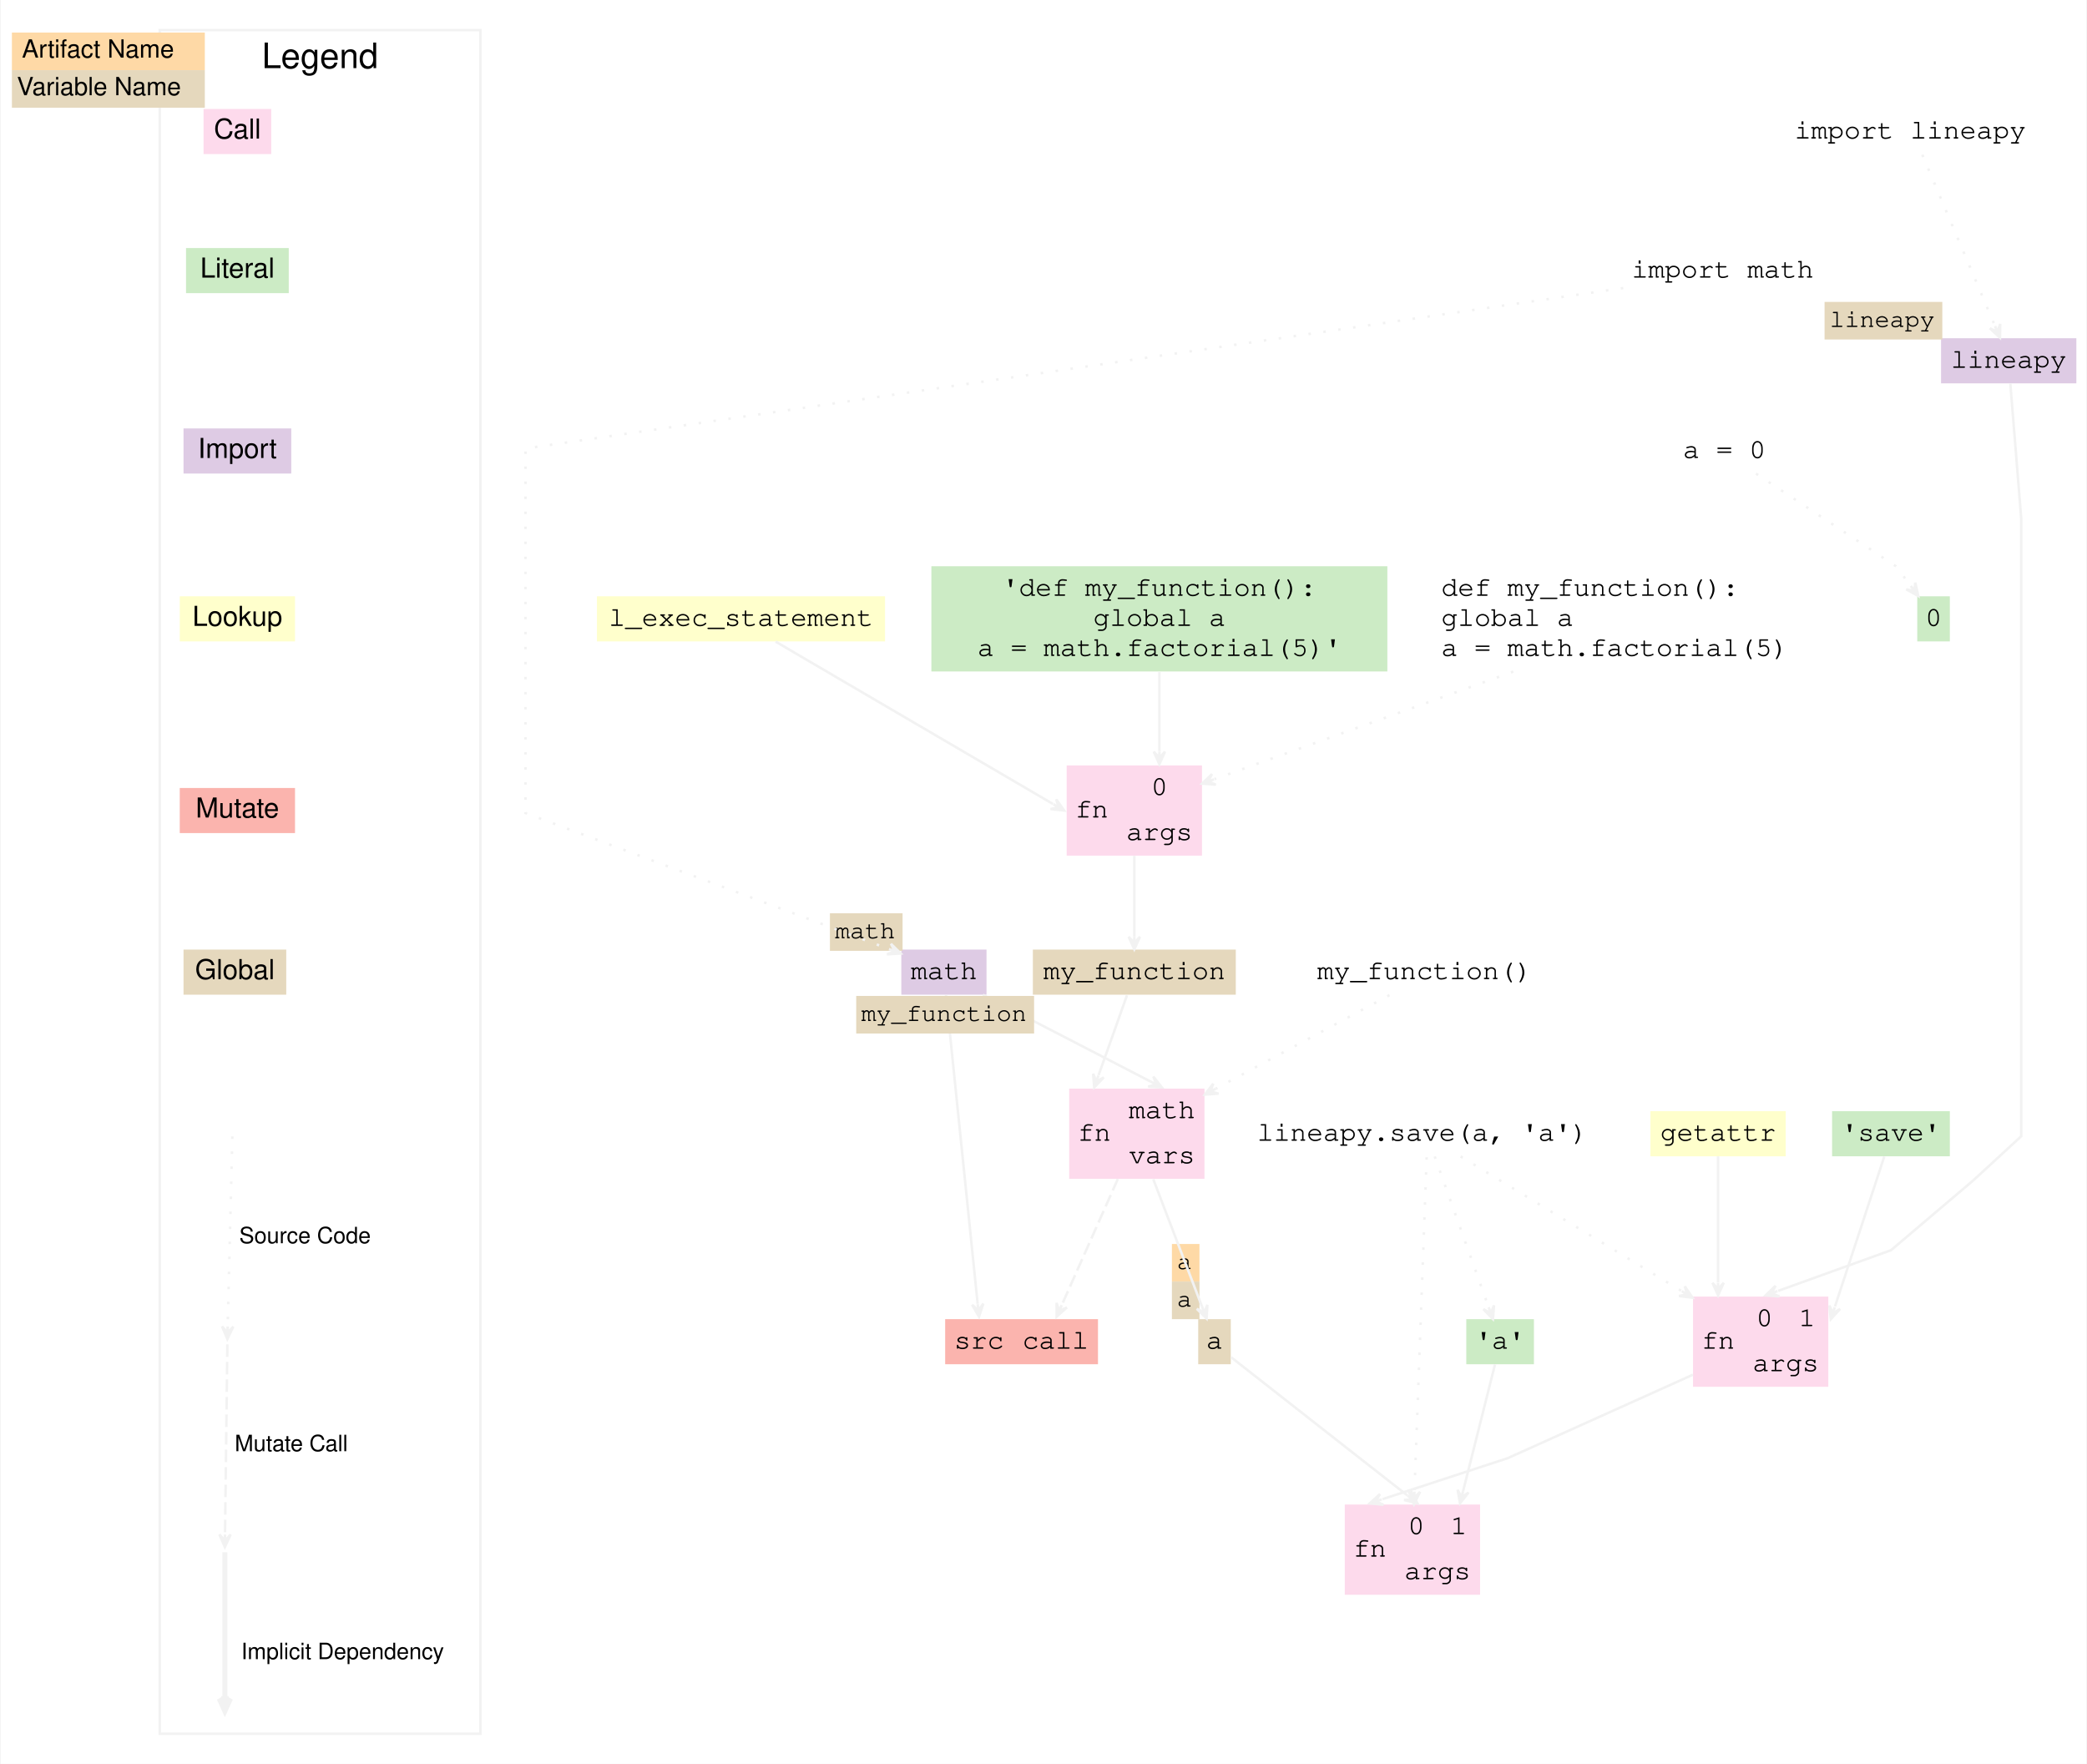
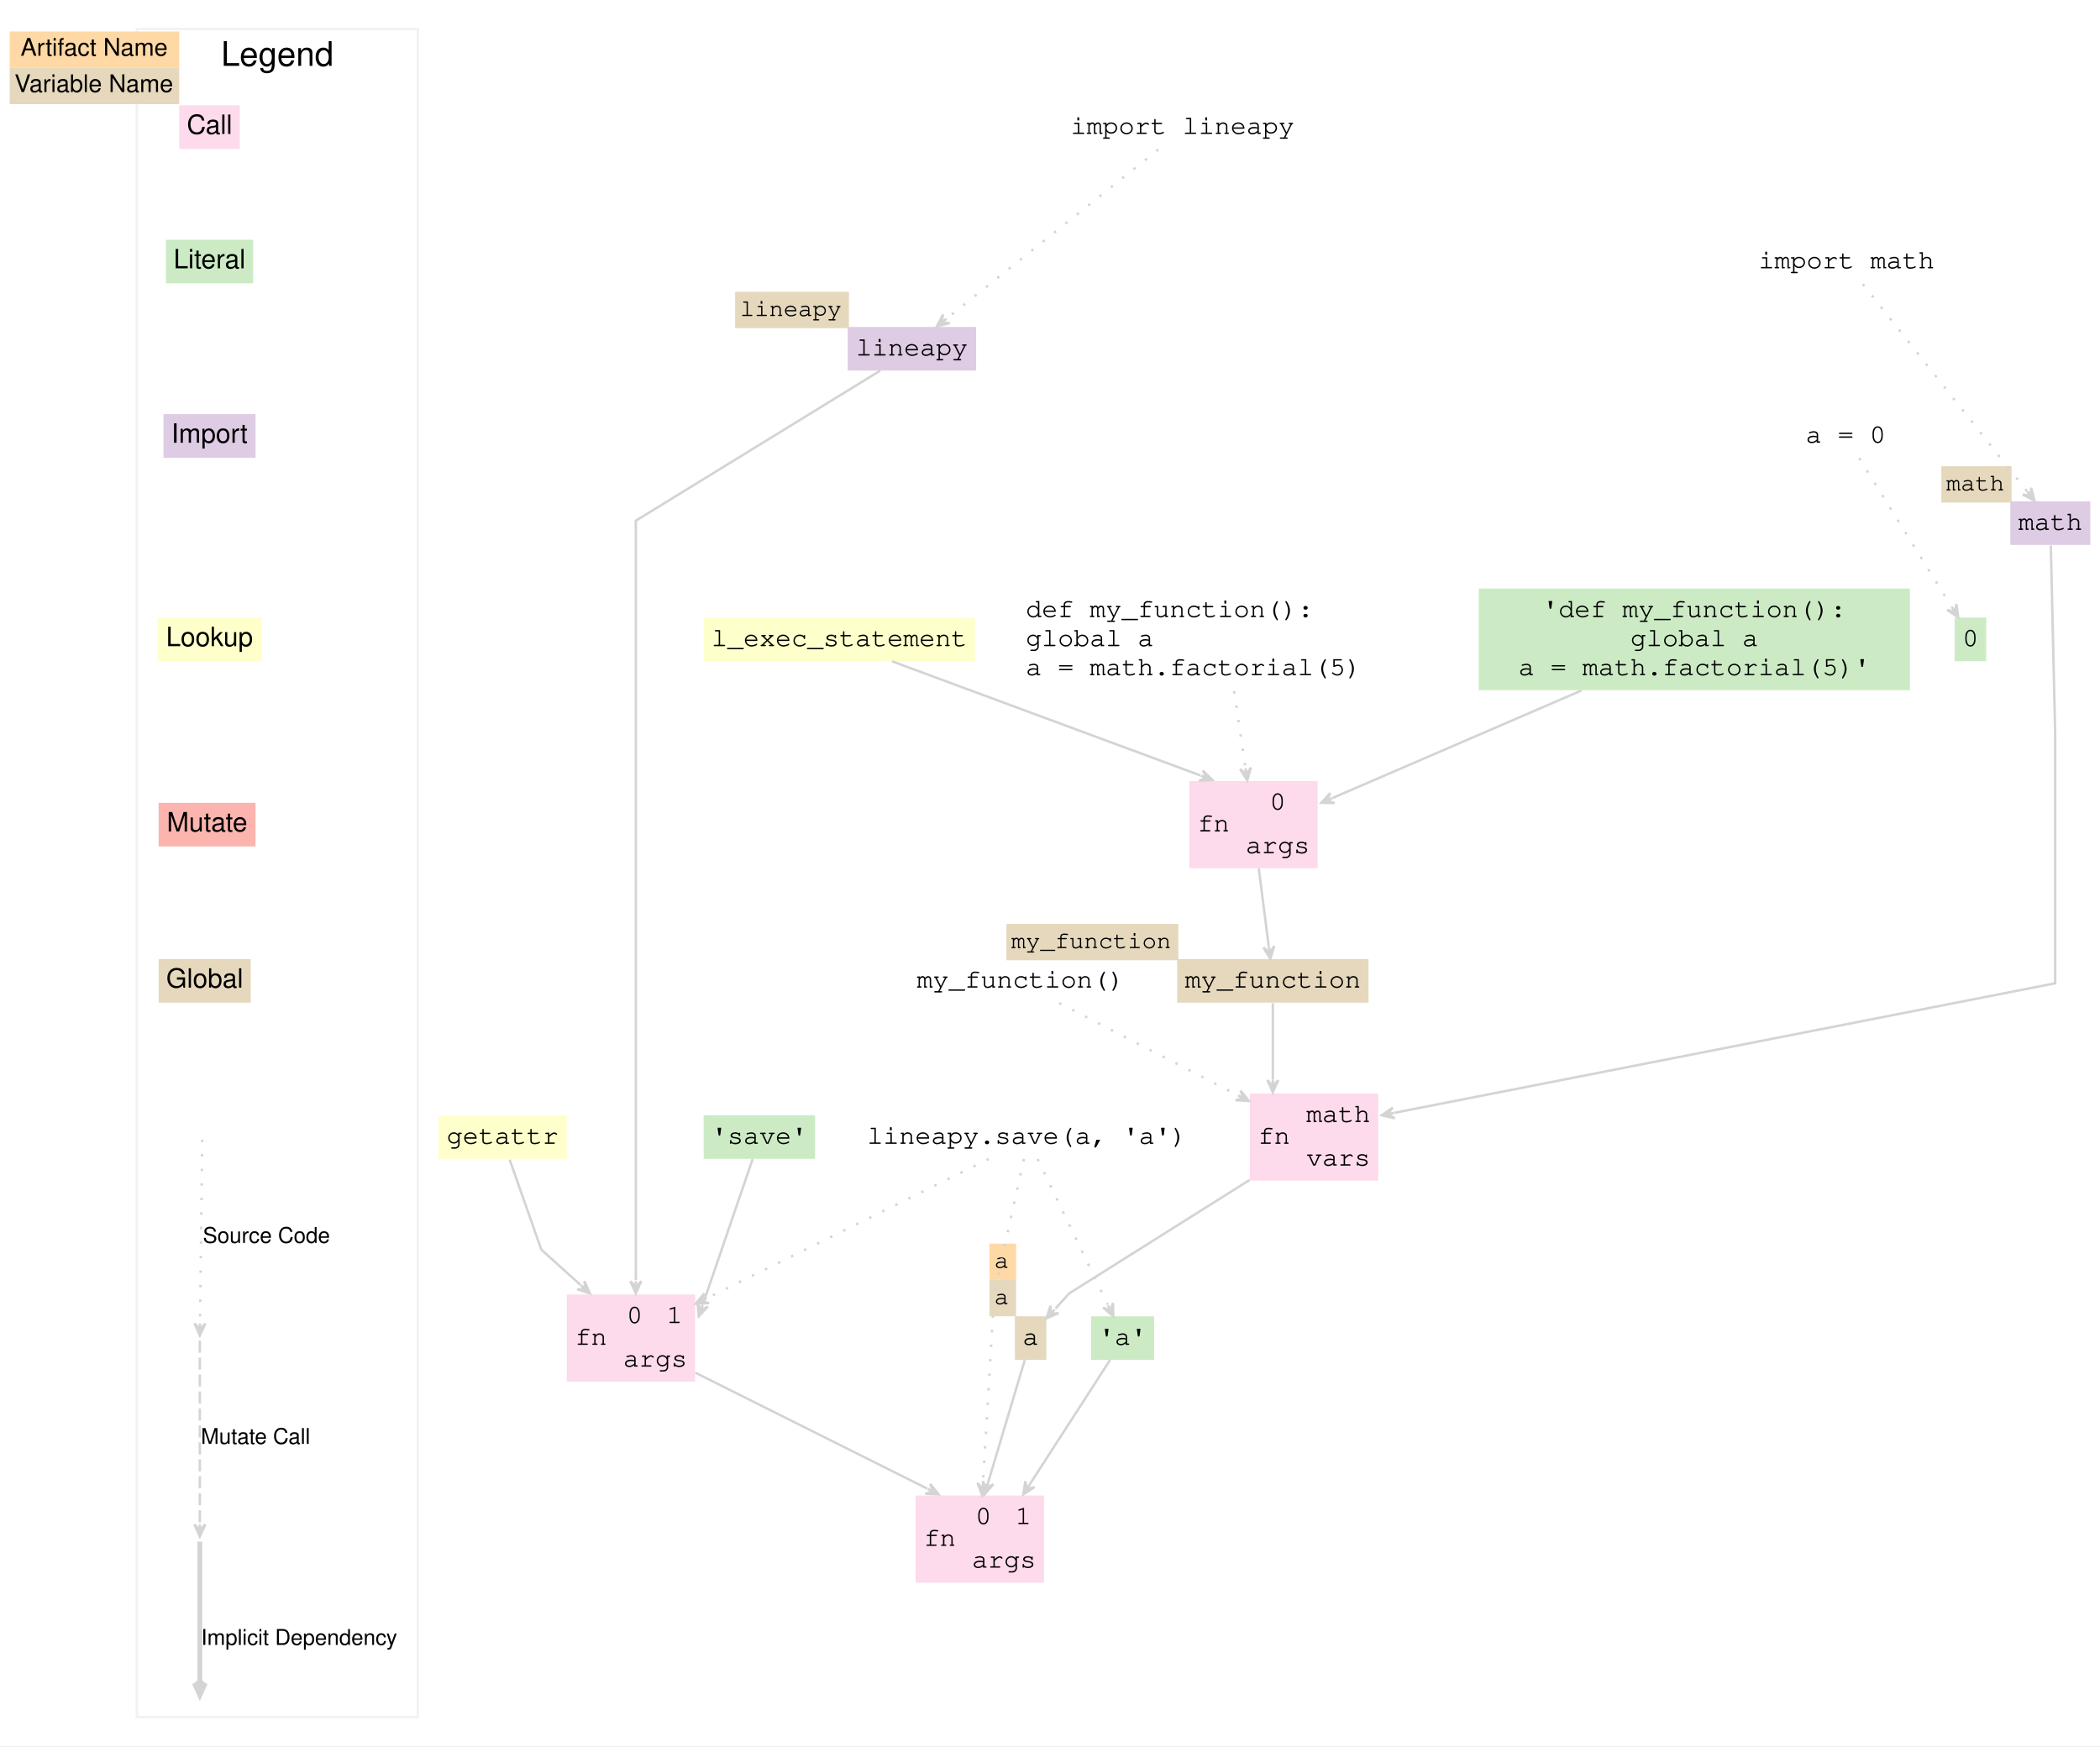
- <svg xmlns="http://www.w3.org/2000/svg" width="833pt" height="704pt" viewBox="0 0 832.5 704">
-   <g class="graph" transform="scale(1) translate(4 700)">
-     <polygon points="-4 4 -4 -700 828.5 -700 828.5 4" fill="#fff" stroke="transparent" />
+ <svg xmlns="http://www.w3.org/2000/svg" width="867pt" height="721pt" viewBox="0 0 867 721">
+   <g class="graph" transform="scale(1) translate(4 717)">
+     <polygon points="-4 4 -4 -717 863 -717 863 4" fill="#fff" stroke="transparent" />
    <g class="cluster">
-       <polygon points="59.5 -8 59.5 -688 187.5 -688 187.5 -8" fill="none" stroke="#f2f2f2" />
-       <text x="123.5" y="-672.8" font-family="Helvetica,sans-Serif" font-size="14" text-anchor="middle">Legend</text>
-     </g>
-     <g class="node">
-       <polygon points="77 -638.5 77 -656.5 104 -656.5 104 -638.5" fill="#fddaec" stroke="#f2f2f2" stroke-width="0" />
-       <text x="90.5" y="-644.7" fill="#000000" font-family="Helvetica,sans-Serif" font-size="11" text-anchor="middle">Call</text>
-       <polygon points="0.5 -672 0.5 -687 77.5 -687 77.5 -672" fill="#fed9a6" stroke="transparent" />
-       <text x="4.5" y="-677" fill="#000000" font-family="Helvetica,sans-Serif" font-size="10">Artifact Name</text>
-       <polygon points="0.5 -657 0.5 -672 77.5 -672 77.5 -657" fill="#e5d8bd" stroke="transparent" />
-       <text x="2.5" y="-662" fill="#000000" font-family="Helvetica,sans-Serif" font-size="10">Variable Name</text>
-       <polygon points="111 -601 70 -601 70 -583 111 -583" fill="#ccebc5" stroke="#f2f2f2" stroke-width="0" />
-       <text x="90.5" y="-589.2" fill="#000000" font-family="Helvetica,sans-Serif" font-size="11" text-anchor="middle">Literal</text>
-       <polygon points="112 -529 69 -529 69 -511 112 -511" fill="#decbe4" stroke="#f2f2f2" stroke-width="0" />
-       <text x="90.5" y="-517.2" fill="#000000" font-family="Helvetica,sans-Serif" font-size="11" text-anchor="middle">Import</text>
-       <polygon points="113.5 -462 67.5 -462 67.5 -444 113.5 -444" fill="#ffc" stroke="#f2f2f2" stroke-width="0" />
-       <text x="90.5" y="-450.2" fill="#000000" font-family="Helvetica,sans-Serif" font-size="11" text-anchor="middle">Lookup</text>
-       <polygon points="67.5 -367.5 67.5 -385.5 113.5 -385.5 113.5 -367.5" fill="#fbb4ae" stroke="#f2f2f2" stroke-width="0" />
-       <text x="90.5" y="-373.7" fill="#000000" font-family="Helvetica,sans-Serif" font-size="11" text-anchor="middle">Mutate</text>
-       <polygon points="110 -321 69 -321 69 -303 110 -303" fill="#e5d8bd" stroke="#f2f2f2" stroke-width="0" />
-       <text x="89.5" y="-309.2" fill="#000000" font-family="Helvetica,sans-Serif" font-size="11" text-anchor="middle">Global</text>
+       <polygon points="52.5 -8 52.5 -705 168.5 -705 168.5 -8" fill="none" stroke="#f2f2f2" />
+       <text x="110.5" y="-689.8" font-family="Helvetica,sans-Serif" font-size="14" text-anchor="middle">Legend</text>
+     </g>
+     <g class="node">
+       <polygon points="70 -655.5 70 -673.5 95 -673.5 95 -655.5" fill="#fddaec" stroke="#f2f2f2" stroke-width="0" />
+       <text x="82.5" y="-661.7" fill="#000000" font-family="Helvetica,sans-Serif" font-size="11" text-anchor="middle">Call</text>
+       <polygon points="0 -689 0 -704 70 -704 70 -689" fill="#fed9a6" stroke="transparent" />
+       <text x="4.5" y="-694" fill="#000000" font-family="Helvetica,sans-Serif" font-size="10">Artifact Name</text>
+       <polygon points="0 -674 0 -689 70 -689 70 -674" fill="#e5d8bd" stroke="transparent" />
+       <text x="2" y="-679" fill="#000000" font-family="Helvetica,sans-Serif" font-size="10">Variable Name</text>
+       <polygon points="100.5 -618 64.5 -618 64.5 -600 100.5 -600" fill="#ccebc5" stroke="#f2f2f2" stroke-width="0" />
+       <text x="82.5" y="-606.2" fill="#000000" font-family="Helvetica,sans-Serif" font-size="11" text-anchor="middle">Literal</text>
+       <polygon points="101.5 -546 63.5 -546 63.5 -528 101.5 -528" fill="#decbe4" stroke="#f2f2f2" stroke-width="0" />
+       <text x="82.5" y="-534.2" fill="#000000" font-family="Helvetica,sans-Serif" font-size="11" text-anchor="middle">Import</text>
+       <polygon points="104 -462 61 -462 61 -444 104 -444" fill="#ffc" stroke="#f2f2f2" stroke-width="0" />
+       <text x="82.5" y="-450.2" fill="#000000" font-family="Helvetica,sans-Serif" font-size="11" text-anchor="middle">Lookup</text>
+       <polygon points="61.5 -367.5 61.5 -385.5 101.5 -385.5 101.5 -367.5" fill="#fbb4ae" stroke="#f2f2f2" stroke-width="0" />
+       <text x="81.5" y="-373.7" fill="#000000" font-family="Helvetica,sans-Serif" font-size="11" text-anchor="middle">Mutate</text>
+       <polygon points="99.5 -321 61.5 -321 61.5 -303 99.5 -303" fill="#e5d8bd" stroke="#f2f2f2" stroke-width="0" />
+       <text x="80.5" y="-309.2" fill="#000000" font-family="Helvetica,sans-Serif" font-size="11" text-anchor="middle">Global</text>
    </g>
    <g class="edge">
-       <path d="m88.5-246.44c-0.05 2.05-1.42 57.54-1.86 75.43" fill="none" stroke="#f2f2f2" stroke-dasharray="1,5" />
-       <polygon points="86.5 -165.56 88.87 -170.5 86.56 -168.06 86.62 -170.56 86.62 -170.56 86.62 -170.56 86.56 -168.06 84.38 -170.61 86.5 -165.56" fill="#f2f2f2" stroke="#f2f2f2" />
-       <text x="117.5" y="-203.8" font-family="Helvetica,sans-Serif" font-size="9" text-anchor="middle">Source Code</text>
-       <path d="m86.5-163.44c-0.03 2.05-0.71 57.54-0.93 75.43" fill="none" stroke="#f2f2f2" stroke-dasharray="5,2" />
-       <polygon points="85.5 -82.56 87.81 -87.53 85.53 -85.06 85.56 -87.56 85.56 -87.56 85.56 -87.56 85.53 -85.06 83.31 -87.58 85.5 -82.56" fill="#f2f2f2" stroke="#f2f2f2" />
-       <text x="112" y="-120.8" font-family="Helvetica,sans-Serif" font-size="9" text-anchor="middle">Mutate Call</text>
-       <path d="m85.5-80.45v58.33" fill="none" stroke="#f2f2f2" stroke-width="2" />
-       <polygon points="85.5 -17.04 87.75 -22.04 86 -19.54 86 -22.04 85.5 -22.04 85 -22.04 85 -19.54 83.25 -22.04 85.5 -17.04" fill="#f2f2f2" stroke="#f2f2f2" stroke-width="2" />
-       <text x="132.5" y="-37.8" font-family="Helvetica,sans-Serif" font-size="9" text-anchor="middle">Implicit Dependency</text>
-     </g>
-     <g class="node">
-       <polygon points="824.5 -565 770.5 -565 770.5 -547 824.5 -547" fill="#decbe4" stroke="#f2f2f2" stroke-width="0" />
-       <text x="797.5" y="-553.2" fill="#000000" font-family="Courier,monospace" font-size="11" text-anchor="middle">lineapy</text>
-       <polygon points="724 -564.5 724 -579.5 771 -579.5 771 -564.5" fill="#e5d8bd" stroke="transparent" />
-       <text x="726" y="-569.5" fill="#000000" font-family="Courier,monospace" font-size="10">lineapy</text>
-       <polygon points="671.5 -146.5 671.5 -182.5 725.5 -182.5 725.5 -146.5" fill="#fddaec" stroke="#f2f2f2" stroke-width="0" />
-       <text x="681.5" y="-161.7" fill="#000000" font-family="Courier,monospace" font-size="11" text-anchor="middle">fn</text>
-       <polyline points="691.5 -146.5 691.5 -182.5" fill="none" stroke="#f2f2f2" stroke-width="0" />
-       <text x="700" y="-170.7" fill="#000000" font-family="Courier,monospace" font-size="11" text-anchor="middle">0</text>
-       <polyline points="708.5 -164.5 708.5 -182.5" fill="none" stroke="#f2f2f2" stroke-width="0" />
-       <text x="717" y="-170.7" fill="#000000" font-family="Courier,monospace" font-size="11" text-anchor="middle">1</text>
-       <polyline points="691.5 -164.5 725.5 -164.5" fill="none" stroke="#f2f2f2" stroke-width="0" />
-       <text x="708.5" y="-152.7" fill="#000000" font-family="Courier,monospace" font-size="11" text-anchor="middle">args</text>
-     </g>
-     <g class="edge" stroke="#f2f2f2">
-       <path d="m798.15-546.89c1.36 16.8 4.35 53.89 4.35 53.89v246.5l-19 17.5-33 28s-32.38 11.66-45.02 16.21" fill="none" />
-       <polygon points="700.5 -183 705.97 -182.58 702.85 -183.85 705.2 -184.69 705.2 -184.69 705.2 -184.69 702.85 -183.85 704.44 -186.81 700.5 -183" fill="#f2f2f2" />
-     </g>
-     <g class="node">
-       <polygon points="389.5 -321 355.5 -321 355.5 -303 389.5 -303" fill="#decbe4" stroke="#f2f2f2" stroke-width="0" />
-       <text x="372.5" y="-309.2" fill="#000000" font-family="Courier,monospace" font-size="11" text-anchor="middle">math</text>
-       <polygon points="327 -320.5 327 -335.5 356 -335.5 356 -320.5" fill="#e5d8bd" stroke="transparent" />
-       <text x="329" y="-325.5" fill="#000000" font-family="Courier,monospace" font-size="10">math</text>
-       <polygon points="373 -155.5 373 -173.5 434 -173.5 434 -155.5" fill="#fbb4ae" stroke="#f2f2f2" stroke-width="0" />
-       <text x="386.5" y="-161.7" fill="#000000" font-family="Courier,monospace" font-size="11" text-anchor="middle">src</text>
-       <polyline points="400 -155.5 400 -173.5" fill="none" stroke="#f2f2f2" stroke-width="0" />
-       <text x="417" y="-161.7" fill="#000000" font-family="Courier,monospace" font-size="11" text-anchor="middle">call</text>
-     </g>
-     <g class="edge" stroke="#f2f2f2">
-       <path d="m373.33-302.87c2.61 25.37 10.53 102.6 12.64 123.25" fill="none" />
-       <polygon points="386.5 -174.5 388.23 -179.7 386.24 -176.99 385.99 -179.47 385.99 -179.47 385.99 -179.47 386.24 -176.99 383.75 -179.24 386.5 -174.5" fill="#f2f2f2" />
-     </g>
-     <g class="node">
-       <polygon points="422.5 -229.5 422.5 -265.5 476.5 -265.5 476.5 -229.5" fill="#fddaec" stroke="#f2f2f2" stroke-width="0" />
-       <text x="432.5" y="-244.7" fill="#000000" font-family="Courier,monospace" font-size="11" text-anchor="middle">fn</text>
-       <polyline points="442.5 -229.5 442.5 -265.5" fill="none" stroke="#f2f2f2" stroke-width="0" />
-       <text x="459.5" y="-253.7" fill="#000000" font-family="Courier,monospace" font-size="11" text-anchor="middle">math</text>
-       <polyline points="442.5 -247.5 476.5 -247.5" fill="none" stroke="#f2f2f2" stroke-width="0" />
-       <text x="459.5" y="-235.7" fill="#000000" font-family="Courier,monospace" font-size="11" text-anchor="middle">vars</text>
-     </g>
-     <g class="edge" stroke="#f2f2f2">
-       <path d="m388.05-302.95c20.34 10.51 54.79 28.33 67 34.65" fill="none" />
-       <polygon points="459.5 -266 456.09 -270.3 457.28 -267.15 455.06 -268.3 455.06 -268.3 455.06 -268.3 457.28 -267.15 454.03 -266.3 459.5 -266" fill="#f2f2f2" />
-     </g>
-     <g class="node">
-       <polygon points="774 -462 761 -462 761 -444 774 -444" fill="#ccebc5" stroke="#f2f2f2" stroke-width="0" />
-       <text x="767.5" y="-450.2" fill="#000000" font-family="Courier,monospace" font-size="11" text-anchor="middle">0</text>
-       <polygon points="349 -462 234 -462 234 -444 349 -444" fill="#ffc" stroke="#f2f2f2" stroke-width="0" />
-       <text x="291.5" y="-450.2" fill="#000000" font-family="Courier,monospace" font-size="11" text-anchor="middle">l_exec_statement</text>
-       <polygon points="421.5 -358.5 421.5 -394.5 475.5 -394.5 475.5 -358.5" fill="#fddaec" stroke="#f2f2f2" stroke-width="0" />
-       <text x="431.5" y="-373.7" fill="#000000" font-family="Courier,monospace" font-size="11" text-anchor="middle">fn</text>
-       <polyline points="441.5 -358.5 441.5 -394.5" fill="none" stroke="#f2f2f2" stroke-width="0" />
-       <text x="458.5" y="-382.7" fill="#000000" font-family="Courier,monospace" font-size="11" text-anchor="middle">0</text>
-       <polyline points="441.5 -376.5 475.5 -376.5" fill="none" stroke="#f2f2f2" stroke-width="0" />
-       <text x="458.5" y="-364.7" fill="#000000" font-family="Courier,monospace" font-size="11" text-anchor="middle">args</text>
-     </g>
-     <g class="edge" stroke="#f2f2f2">
-       <path d="m305.31-443.92c28.59 16.74 93.11 54.5 110.69 64.79" fill="none" />
-       <polygon points="420.5 -376.5 417.32 -380.97 418.34 -377.76 416.18 -379.03 416.18 -379.03 416.18 -379.03 418.34 -377.76 415.05 -377.08 420.5 -376.5" fill="#f2f2f2" />
-     </g>
-     <g class="node">
-       <polygon points="549.5 -474 367.5 -474 367.5 -432 549.5 -432" fill="#ccebc5" stroke="#f2f2f2" stroke-width="0" />
+       <path d="m79.5-246.44c-0.03 2.05-0.71 57.54-0.93 75.43" fill="none" stroke="#d4d4d4" stroke-dasharray="1,5" />
+       <polygon points="78.5 -165.56 80.81 -170.53 78.53 -168.06 78.56 -170.56 78.56 -170.56 78.56 -170.56 78.53 -168.06 76.31 -170.58 78.5 -165.56" fill="#d4d4d4" stroke="#d4d4d4" />
+       <text x="106" y="-203.8" font-family="Helvetica,sans-Serif" font-size="9" text-anchor="middle">Source Code</text>
+       <path d="m78.5-163.44v75.43" fill="none" stroke="#d4d4d4" stroke-dasharray="5,2" />
+       <polygon points="78.5 -82.56 80.75 -87.56 78.5 -85.06 78.5 -87.56 78.5 -87.56 78.5 -87.56 78.5 -85.06 76.25 -87.56 78.5 -82.56" fill="#d4d4d4" stroke="#d4d4d4" />
+       <text x="101.5" y="-120.8" font-family="Helvetica,sans-Serif" font-size="9" text-anchor="middle">Mutate Call</text>
+       <path d="m78.5-80.45v58.33" fill="none" stroke="#d4d4d4" stroke-width="2" />
+       <polygon points="78.5 -17.04 80.75 -22.04 79 -19.54 79 -22.04 78.5 -22.04 78 -22.04 78 -19.54 76.25 -22.04 78.5 -17.04" fill="#d4d4d4" stroke="#d4d4d4" stroke-width="2" />
+       <text x="119.5" y="-37.8" font-family="Helvetica,sans-Serif" font-size="9" text-anchor="middle">Implicit Dependency</text>
+     </g>
+     <g class="node">
+       <polygon points="399 -582 346 -582 346 -564 399 -564" fill="#decbe4" stroke="#f2f2f2" stroke-width="0" />
+       <text x="372.5" y="-570.2" fill="#000000" font-family="Courier,monospace" font-size="11" text-anchor="middle">lineapy</text>
+       <polygon points="299.5 -581.5 299.5 -596.5 346.5 -596.5 346.5 -581.5" fill="#e5d8bd" stroke="transparent" />
+       <text x="301.5" y="-586.5" fill="#000000" font-family="Courier,monospace" font-size="10">lineapy</text>
+       <polygon points="230 -146.5 230 -182.5 283 -182.5 283 -146.5" fill="#fddaec" stroke="#f2f2f2" stroke-width="0" />
+       <text x="240" y="-161.7" fill="#000000" font-family="Courier,monospace" font-size="11" text-anchor="middle">fn</text>
+       <polyline points="250 -146.5 250 -182.5" fill="none" stroke="#f2f2f2" stroke-width="0" />
+       <text x="258" y="-170.7" fill="#000000" font-family="Courier,monospace" font-size="11" text-anchor="middle">0</text>
+       <polyline points="266 -164.5 266 -182.5" fill="none" stroke="#f2f2f2" stroke-width="0" />
+       <text x="274.5" y="-170.7" fill="#000000" font-family="Courier,monospace" font-size="11" text-anchor="middle">1</text>
+       <polyline points="250 -164.5 283 -164.5" fill="none" stroke="#f2f2f2" stroke-width="0" />
+       <text x="266.5" y="-152.7" fill="#000000" font-family="Courier,monospace" font-size="11" text-anchor="middle">args</text>
+     </g>
+     <g class="edge" stroke="#d4d4d4">
+       <path d="m359.42-563.97c-29.94 18.39-100.92 61.97-100.92 61.97v255.5 58.09" fill="none" />
+       <polygon points="258.5 -183 260.75 -188 258.5 -185.5 258.5 -188 258.5 -188 258.5 -188 258.5 -185.5 256.25 -188 258.5 -183" fill="#d4d4d4" />
+     </g>
+     <g class="node">
+       <polygon points="859 -510 826 -510 826 -492 859 -492" fill="#decbe4" stroke="#f2f2f2" stroke-width="0" />
+       <text x="842.5" y="-498.2" fill="#000000" font-family="Courier,monospace" font-size="11" text-anchor="middle">math</text>
+       <polygon points="797.5 -509.5 797.5 -524.5 826.5 -524.5 826.5 -509.5" fill="#e5d8bd" stroke="transparent" />
+       <text x="799.5" y="-514.5" fill="#000000" font-family="Courier,monospace" font-size="10">math</text>
+       <polygon points="512 -229.5 512 -265.5 565 -265.5 565 -229.5" fill="#fddaec" stroke="#f2f2f2" stroke-width="0" />
+       <text x="522" y="-244.7" fill="#000000" font-family="Courier,monospace" font-size="11" text-anchor="middle">fn</text>
+       <polyline points="532 -229.5 532 -265.5" fill="none" stroke="#f2f2f2" stroke-width="0" />
+       <text x="548.5" y="-253.7" fill="#000000" font-family="Courier,monospace" font-size="11" text-anchor="middle">math</text>
+       <polyline points="532 -247.5 565 -247.5" fill="none" stroke="#f2f2f2" stroke-width="0" />
+       <text x="548.5" y="-235.7" fill="#000000" font-family="Courier,monospace" font-size="11" text-anchor="middle">vars</text>
+     </g>
+     <g class="edge" stroke="#d4d4d4">
+       <path d="m842.69-491.75c0.5 21.52 1.81 77.75 1.81 77.75v103s-235.26 46.12-272.94 53.51" fill="none" />
+       <polygon points="566.5 -256.5 571.84 -255.25 568.95 -256.98 571.41 -257.46 571.41 -257.46 571.41 -257.46 568.95 -256.98 570.97 -259.67 566.5 -256.5" fill="#d4d4d4" />
+     </g>
+     <g class="node">
+       <polygon points="816 -462 803 -462 803 -444 816 -444" fill="#ccebc5" stroke="#f2f2f2" stroke-width="0" />
+       <text x="809.5" y="-450.2" fill="#000000" font-family="Courier,monospace" font-size="11" text-anchor="middle">0</text>
+       <polygon points="398.5 -462 286.5 -462 286.5 -444 398.5 -444" fill="#ffc" stroke="#f2f2f2" stroke-width="0" />
+       <text x="342.5" y="-450.2" fill="#000000" font-family="Courier,monospace" font-size="11" text-anchor="middle">l_exec_statement</text>
+       <polygon points="487 -358.5 487 -394.5 540 -394.5 540 -358.5" fill="#fddaec" stroke="#f2f2f2" stroke-width="0" />
+       <text x="497" y="-373.7" fill="#000000" font-family="Courier,monospace" font-size="11" text-anchor="middle">fn</text>
+       <polyline points="507 -358.5 507 -394.5" fill="none" stroke="#f2f2f2" stroke-width="0" />
+       <text x="523.5" y="-382.7" fill="#000000" font-family="Courier,monospace" font-size="11" text-anchor="middle">0</text>
+       <polyline points="507 -376.5 540 -376.5" fill="none" stroke="#f2f2f2" stroke-width="0" />
+       <text x="523.5" y="-364.7" fill="#000000" font-family="Courier,monospace" font-size="11" text-anchor="middle">args</text>
+     </g>
+     <g class="edge" stroke="#d4d4d4">
+       <path d="m364.24-443.95c36.48 13.5 107.94 39.95 127.31 47.12" fill="none" />
+       <polygon points="496.5 -395 492.59 -398.85 494.16 -395.87 491.81 -396.74 491.81 -396.74 491.81 -396.74 494.16 -395.87 491.03 -394.63 496.5 -395" fill="#d4d4d4" />
+     </g>
+     <g class="node">
+       <polygon points="784.5 -474 606.5 -474 606.5 -432 784.5 -432" fill="#ccebc5" stroke="#f2f2f2" stroke-width="0" />
      <g fill="#000000" font-family="Courier,monospace" font-size="11" text-anchor="middle">
-         <text x="458.5" y="-462.2">'def my_function():</text>
-         <text x="458.5" y="-450.2">global a</text>
-         <text x="458.5" y="-438.2">a = math.factorial(5)'</text>
+         <text x="695.5" y="-462.2">'def my_function():</text>
+         <text x="695.5" y="-450.2">global a</text>
+         <text x="695.5" y="-438.2">a = math.factorial(5)'</text>
      </g>
    </g>
-     <g class="edge" stroke="#f2f2f2">
-       <path d="m458.5-431.74v31.52" fill="none" />
-       <polygon points="458.5 -395 460.75 -400 458.5 -397.5 458.5 -400 458.5 -400 458.5 -400 458.5 -397.5 456.25 -400 458.5 -395" fill="#f2f2f2" />
-     </g>
-     <g class="node">
-       <polygon points="489 -321 408 -321 408 -303 489 -303" fill="#e5d8bd" stroke="#f2f2f2" stroke-width="0" />
-       <text x="448.5" y="-309.2" fill="#000000" font-family="Courier,monospace" font-size="11" text-anchor="middle">my_function</text>
-       <polygon points="337.5 -287.5 337.5 -302.5 408.5 -302.5 408.5 -287.5" fill="#e5d8bd" stroke="transparent" />
-       <text x="339.5" y="-292.5" fill="#000000" font-family="Courier,monospace" font-size="10">my_function</text>
-     </g>
-     <g class="edge" stroke="#f2f2f2">
-       <path d="m445.57-302.75c-3.32 9.34-8.62 24.24-11.34 31.88" fill="none" />
-       <polygon points="432.5 -266 436.3 -269.96 433.34 -268.36 434.18 -270.71 434.18 -270.71 434.18 -270.71 433.34 -268.36 432.06 -271.46 432.5 -266" fill="#f2f2f2" />
-       <path d="m448.5-358.42v32.21" fill="none" />
-       <polygon points="448.5 -321.11 450.75 -326.11 448.5 -323.61 448.5 -326.11 448.5 -326.11 448.5 -326.11 448.5 -323.61 446.25 -326.11 448.5 -321.11" fill="#f2f2f2" />
-     </g>
-     <g class="node">
-       <polygon points="487 -173.5 474 -173.5 474 -155.5 487 -155.5" fill="#e5d8bd" stroke="#f2f2f2" stroke-width="0" />
-       <text x="480.5" y="-161.7" fill="#000000" font-family="Courier,monospace" font-size="11" text-anchor="middle">a</text>
-       <polygon points="463.5 -188.5 463.5 -203.5 474.5 -203.5 474.5 -188.5" fill="#fed9a6" stroke="transparent" />
-       <text x="465.5" y="-193.5" fill="#000000" font-family="Courier,monospace" font-size="10">a</text>
-       <polygon points="463.5 -173.5 463.5 -188.5 474.5 -188.5 474.5 -173.5" fill="#e5d8bd" stroke="transparent" />
-       <text x="465.5" y="-178.5" fill="#000000" font-family="Courier,monospace" font-size="10">a</text>
-       <polygon points="532.5 -63.5 532.5 -99.5 586.5 -99.5 586.5 -63.5" fill="#fddaec" stroke="#f2f2f2" stroke-width="0" />
-       <text x="542.5" y="-78.7" fill="#000000" font-family="Courier,monospace" font-size="11" text-anchor="middle">fn</text>
-       <polyline points="552.5 -63.5 552.5 -99.5" fill="none" stroke="#f2f2f2" stroke-width="0" />
-       <text x="561" y="-87.7" fill="#000000" font-family="Courier,monospace" font-size="11" text-anchor="middle">0</text>
-       <polyline points="569.5 -81.5 569.5 -99.5" fill="none" stroke="#f2f2f2" stroke-width="0" />
-       <text x="578" y="-87.7" fill="#000000" font-family="Courier,monospace" font-size="11" text-anchor="middle">1</text>
-       <polyline points="552.5 -81.5 586.5 -81.5" fill="none" stroke="#f2f2f2" stroke-width="0" />
-       <text x="569.5" y="-69.7" fill="#000000" font-family="Courier,monospace" font-size="11" text-anchor="middle">args</text>
-     </g>
-     <g class="edge" stroke="#f2f2f2">
-       <path d="m487.15-158.28c15.24 11.95 51.35 40.28 51.35 40.28s12.4 9.71 18.99 14.86" fill="none" />
-       <polygon points="561.5 -100 558.95 -104.85 559.53 -101.54 557.56 -103.08 557.56 -103.08 557.56 -103.08 559.53 -101.54 556.18 -101.31 561.5 -100" fill="#f2f2f2" />
-       <path d="m456.07-229.32c5.83 15.22 14.21 37.11 19.48 50.89" fill="none" />
-       <polygon points="477.34 -173.75 477.66 -179.22 476.45 -176.08 475.56 -178.42 475.56 -178.42 475.56 -178.42 476.45 -176.08 473.45 -177.62 477.34 -173.75" fill="#f2f2f2" />
-       <path d="m441.92-229.44c-7.32 16.47-17.93 40.33-22.36 50.29" fill="none" stroke-dasharray="5,2" />
-       <polygon points="417.5 -174.5 421.59 -178.16 418.52 -176.78 419.53 -179.07 419.53 -179.07 419.53 -179.07 418.52 -176.78 417.47 -179.98 417.5 -174.5" fill="#f2f2f2" />
-     </g>
-     <g class="node">
-       <polygon points="608 -173.5 581 -173.5 581 -155.5 608 -155.5" fill="#ccebc5" stroke="#f2f2f2" stroke-width="0" />
-       <text x="594.5" y="-161.7" fill="#000000" font-family="Courier,monospace" font-size="11" text-anchor="middle">'a'</text>
-     </g>
-     <g class="edge" stroke="#f2f2f2">
-       <path d="m592.47-155.46c-3.36 13.35-10 39.69-12.74 50.58" fill="none" />
-       <polygon points="578.5 -100 581.9 -104.3 579.11 -102.42 579.72 -104.85 579.72 -104.85 579.72 -104.85 579.11 -102.42 577.54 -105.4 578.5 -100" fill="#f2f2f2" />
-     </g>
-     <g class="node">
-       <polygon points="708.5 -256.5 654.5 -256.5 654.5 -238.5 708.5 -238.5" fill="#ffc" stroke="#f2f2f2" stroke-width="0" />
-       <text x="681.5" y="-244.7" fill="#000000" font-family="Courier,monospace" font-size="11" text-anchor="middle">getattr</text>
-     </g>
-     <g class="edge" stroke="#f2f2f2">
-       <path d="m681.5-238.46v50.24" fill="none" />
-       <polygon points="681.5 -183 683.75 -188 681.5 -185.5 681.5 -188 681.5 -188 681.5 -188 681.5 -185.5 679.25 -188 681.5 -183" fill="#f2f2f2" />
-     </g>
-     <g class="node">
-       <polygon points="774 -256.5 727 -256.5 727 -238.5 774 -238.5" fill="#ccebc5" stroke="#f2f2f2" stroke-width="0" />
-       <text x="750.5" y="-244.7" fill="#000000" font-family="Courier,monospace" font-size="11" text-anchor="middle">'save'</text>
-     </g>
-     <g class="edge" stroke="#f2f2f2">
-       <path d="m747.84-238.41c-4.98 15.15-15.57 47.37-19.67 59.84" fill="none" />
-       <polygon points="726.5 -173.5 730.2 -177.55 727.28 -175.87 728.06 -178.25 728.06 -178.25 728.06 -178.25 727.28 -175.87 725.92 -178.95 726.5 -173.5" fill="#f2f2f2" />
-       <path d="m671.43-151.31c-29.91 13.48-73.93 33.31-73.93 33.31s-36.31 11.88-49.92 16.34" fill="none" />
-       <polygon points="542.5 -100 547.95 -99.42 544.88 -100.78 547.25 -101.56 547.25 -101.56 547.25 -101.56 544.88 -100.78 546.55 -103.69 542.5 -100" fill="#f2f2f2" />
-     </g>
-     <g class="node">
-       <polygon points="810 -656.5 709 -656.5 709 -638.5 810 -638.5" fill="none" stroke="#000" stroke-width="0" />
-       <text x="712" y="-644.7" fill="#000000" font-family="Courier,monospace" font-size="11">import lineapy</text>
-     </g>
-     <g class="edge" stroke="#f2f2f2">
-       <path d="m763.01-638.24c6.61 15.58 20.99 49.44 28.93 68.15" fill="none" stroke-dasharray="1,5" />
-       <polygon points="794 -565.24 794.12 -570.72 793.02 -567.54 792.05 -569.84 792.05 -569.84 792.05 -569.84 793.02 -567.54 789.98 -568.96 794 -565.24" fill="#f2f2f2" />
-     </g>
-     <g class="node">
-       <polygon points="725 -601 644 -601 644 -583 725 -583" fill="none" stroke="#000" stroke-width="0" />
-       <text x="647" y="-589.2" fill="#000000" font-family="Courier,monospace" font-size="11">import math</text>
-     </g>
-     <g class="edge" stroke="#f2f2f2">
-       <path d="m643.66-585.03c-115.83 16.93-438.16 64.03-438.16 64.03v145.5s99.69 37.31 145.03 54.28" fill="none" stroke-dasharray="1,5" />
-       <polygon points="355.26 -319.45 351.36 -323.31 352.92 -320.33 350.57 -321.21 350.57 -321.21 350.57 -321.21 352.92 -320.33 349.79 -319.1 355.26 -319.45" fill="#f2f2f2" />
-     </g>
-     <g class="node">
-       <polygon points="704.5 -529 664.5 -529 664.5 -511 704.5 -511" fill="none" stroke="#000" stroke-width="0" />
-       <text x="667.5" y="-517.2" fill="#000000" font-family="Courier,monospace" font-size="11">a = 0</text>
-     </g>
-     <g class="edge" stroke="#f2f2f2">
-       <path d="m696.66-510.95c19.56 12.94 55.84 36.95 55.84 36.95s2.67 3.56 5.76 7.68" fill="none" stroke-dasharray="1,5" />
-       <polygon points="761.4 -462.13 760.2 -467.48 759.9 -464.13 758.4 -466.13 758.4 -466.13 758.4 -466.13 759.9 -464.13 756.6 -464.78 761.4 -462.13" fill="#f2f2f2" />
-     </g>
-     <g class="node">
-       <polygon points="743 -474 568 -474 568 -432 743 -432" fill="none" stroke="#000" stroke-width="0" />
-       <g fill="#000000" font-family="Courier,monospace" font-size="11">
-         <text x="571" y="-462.2">def my_function():</text>
-         <text x="571" y="-450.2">global a</text>
-         <text x="571" y="-438.2">a = math.factorial(5)</text>
-       </g>
-     </g>
-     <g class="edge" stroke="#f2f2f2">
-       <path d="m599.76-431.94c-38.2 13.75-87.5 31.49-119.25 42.92" fill="none" stroke-dasharray="1,5" />
-       <polygon points="475.57 -387.24 481.03 -386.82 477.92 -388.09 480.27 -388.94 480.27 -388.94 480.27 -388.94 477.92 -388.09 479.51 -391.05 475.57 -387.24" fill="#f2f2f2" />
-     </g>
-     <g class="node">
-       <polygon points="612.5 -321 518.5 -321 518.5 -303 612.5 -303" fill="none" stroke="#000" stroke-width="0" />
-       <text x="521.5" y="-309.2" fill="#000000" font-family="Courier,monospace" font-size="11">my_function()</text>
-     </g>
-     <g class="edge" stroke="#f2f2f2">
-       <path d="m550.34-302.83c-17.51 9.43-46.77 25.2-69.27 37.32" fill="none" stroke-dasharray="1,5" />
-       <polygon points="476.66 -263.13 482.13 -263.52 478.86 -264.32 481.06 -265.51 481.06 -265.51 481.06 -265.51 478.86 -264.32 479.99 -267.49 476.66 -263.13" fill="#f2f2f2" />
-     </g>
-     <g class="node">
-       <polygon points="636.5 -256.5 494.5 -256.5 494.5 -238.5 636.5 -238.5" fill="none" stroke="#000" stroke-width="0" />
-       <text x="497.5" y="-244.7" fill="#000000" font-family="Courier,monospace" font-size="11">lineapy.save(a, 'a')</text>
-     </g>
-     <g class="edge" stroke="#f2f2f2">
-       <path d="m568.39-238.44c5.03 14.07 15.47 43.22 21.51 60.1" fill="none" stroke-dasharray="1,5" />
-       <polygon points="591.63 -173.53 592.06 -179 590.78 -175.88 589.94 -178.24 589.94 -178.24 589.94 -178.24 590.78 -175.88 587.82 -177.48 591.63 -173.53" fill="#f2f2f2" />
-       <path d="m578.74-238.44c20.39 12.42 60.08 36.59 88.16 53.7" fill="none" stroke-dasharray="1,5" />
-       <polygon points="671.31 -182.06 668.21 -186.58 669.17 -183.36 667.04 -184.66 667.04 -184.66 667.04 -184.66 669.17 -183.36 665.87 -182.74 671.31 -182.06" fill="#f2f2f2" />
-       <path d="m565.19-238.14c-0.89 24.45-3.52 96.43-4.87 133.31" fill="none" stroke-dasharray="1,5" />
-       <polygon points="560.13 -99.66 562.56 -104.57 560.22 -102.16 560.31 -104.65 560.31 -104.65 560.31 -104.65 560.22 -102.16 558.06 -104.74 560.13 -99.66" fill="#f2f2f2" />
+     <g class="edge" stroke="#d4d4d4">
+       <path d="m648.88-431.87c-37.89 16.36-87.47 37.77-102.72 44.36" fill="none" />
+       <polygon points="541.5 -385.5 546.98 -385.42 543.8 -386.49 546.09 -387.48 546.09 -387.48 546.09 -387.48 543.8 -386.49 545.2 -389.55 541.5 -385.5" fill="#d4d4d4" />
+     </g>
+     <g class="node">
+       <polygon points="561 -321 482 -321 482 -303 561 -303" fill="#e5d8bd" stroke="#f2f2f2" stroke-width="0" />
+       <text x="521.5" y="-309.2" fill="#000000" font-family="Courier,monospace" font-size="11" text-anchor="middle">my_function</text>
+       <polygon points="411.5 -320.5 411.5 -335.5 482.5 -335.5 482.5 -320.5" fill="#e5d8bd" stroke="transparent" />
+       <text x="413.5" y="-325.5" fill="#000000" font-family="Courier,monospace" font-size="10">my_function</text>
+     </g>
+     <g class="edge" stroke="#d4d4d4">
+       <path d="m521.5-302.75v31.63" fill="none" />
+       <polygon points="521.5 -266 523.75 -271 521.5 -268.5 521.5 -271 521.5 -271 521.5 -271 521.5 -268.5 519.25 -271 521.5 -266" fill="#d4d4d4" />
+       <path d="m515.69-358.42c1.3 10.15 2.92 22.83 4.12 32.21" fill="none" />
+       <polygon points="520.46 -321.11 522.06 -326.35 520.14 -323.59 519.83 -326.07 519.83 -326.07 519.83 -326.07 520.14 -323.59 517.6 -325.78 520.46 -321.11" fill="#d4d4d4" />
+     </g>
+     <g class="node">
+       <polygon points="428 -173.5 415 -173.5 415 -155.5 428 -155.5" fill="#e5d8bd" stroke="#f2f2f2" stroke-width="0" />
+       <text x="421.5" y="-161.7" fill="#000000" font-family="Courier,monospace" font-size="11" text-anchor="middle">a</text>
+       <polygon points="404.5 -188.5 404.5 -203.5 415.5 -203.5 415.5 -188.5" fill="#fed9a6" stroke="transparent" />
+       <text x="406.5" y="-193.5" fill="#000000" font-family="Courier,monospace" font-size="10">a</text>
+       <polygon points="404.5 -173.5 404.5 -188.5 415.5 -188.5 415.5 -173.5" fill="#e5d8bd" stroke="transparent" />
+       <text x="406.5" y="-178.5" fill="#000000" font-family="Courier,monospace" font-size="10">a</text>
+       <polygon points="374 -63.5 374 -99.5 427 -99.5 427 -63.5" fill="#fddaec" stroke="#f2f2f2" stroke-width="0" />
+       <text x="384" y="-78.7" fill="#000000" font-family="Courier,monospace" font-size="11" text-anchor="middle">fn</text>
+       <polyline points="394 -63.5 394 -99.5" fill="none" stroke="#f2f2f2" stroke-width="0" />
+       <text x="402" y="-87.7" fill="#000000" font-family="Courier,monospace" font-size="11" text-anchor="middle">0</text>
+       <polyline points="410 -81.5 410 -99.5" fill="none" stroke="#f2f2f2" stroke-width="0" />
+       <text x="418.5" y="-87.7" fill="#000000" font-family="Courier,monospace" font-size="11" text-anchor="middle">1</text>
+       <polyline points="394 -81.5 427 -81.5" fill="none" stroke="#f2f2f2" stroke-width="0" />
+       <text x="410.5" y="-69.7" fill="#000000" font-family="Courier,monospace" font-size="11" text-anchor="middle">args</text>
+     </g>
+     <g class="edge" stroke="#d4d4d4">
+       <path d="m419.09-155.46c-3.99 13.35-11.87 39.69-15.13 50.58" fill="none" />
+       <polygon points="402.5 -100 406.09 -104.15 403.22 -102.4 403.93 -104.79 403.93 -104.79 403.93 -104.79 403.22 -102.4 401.78 -105.44 402.5 -100" fill="#d4d4d4" />
+       <path d="m511.96-229.82c-29.92 18.82-74.46 46.82-74.46 46.82s-2.62 2.86-5.73 6.27" fill="none" />
+       <polygon points="428.01 -172.62 433.04 -174.79 429.69 -174.46 431.38 -176.31 431.38 -176.31 431.38 -176.31 429.69 -174.46 429.72 -177.83 428.01 -172.62" fill="#d4d4d4" />
+     </g>
+     <g class="node">
+       <polygon points="472.5 -173.5 446.5 -173.5 446.5 -155.5 472.5 -155.5" fill="#ccebc5" stroke="#f2f2f2" stroke-width="0" />
+       <text x="459.5" y="-161.7" fill="#000000" font-family="Courier,monospace" font-size="11" text-anchor="middle">'a'</text>
+     </g>
+     <g class="edge" stroke="#d4d4d4">
+       <path d="m454.31-155.46c-8.79 13.62-26.31 40.75-33.07 51.21" fill="none" />
+       <polygon points="418.5 -100 423.1 -102.98 419.86 -102.1 421.21 -104.2 421.21 -104.2 421.21 -104.2 419.86 -102.1 419.32 -105.42 418.5 -100" fill="#d4d4d4" />
+     </g>
+     <g class="node">
+       <polygon points="230 -256.5 177 -256.5 177 -238.5 230 -238.5" fill="#ffc" stroke="#f2f2f2" stroke-width="0" />
+       <text x="203.5" y="-244.7" fill="#000000" font-family="Courier,monospace" font-size="11" text-anchor="middle">getattr</text>
+     </g>
+     <g class="edge" stroke="#d4d4d4">
+       <path d="m206.43-238.15c4.62 13.13 13.07 37.15 13.07 37.15s10.33 9.3 16.14 14.53" fill="none" />
+       <polygon points="239.5 -183 237.29 -188.02 237.64 -184.67 235.78 -186.34 235.78 -186.34 235.78 -186.34 237.64 -184.67 234.28 -184.67 239.5 -183" fill="#d4d4d4" />
+     </g>
+     <g class="node">
+       <polygon points="332.5 -256.5 286.5 -256.5 286.5 -238.5 332.5 -238.5" fill="#ccebc5" stroke="#f2f2f2" stroke-width="0" />
+       <text x="309.5" y="-244.7" fill="#000000" font-family="Courier,monospace" font-size="11" text-anchor="middle">'save'</text>
+     </g>
+     <g class="edge" stroke="#d4d4d4">
+       <path d="m306.73-238.41c-5.19 15.15-16.22 47.37-20.49 59.84" fill="none" />
+       <polygon points="284.5 -173.5 288.25 -177.5 285.31 -175.87 286.12 -178.23 286.12 -178.23 286.12 -178.23 285.31 -175.87 283.99 -178.96 284.5 -173.5" fill="#d4d4d4" />
+       <path d="m283.12-150.19c31.13 15.57 80.36 40.18 95.67 47.84" fill="none" />
+       <polygon points="383.5 -100 380.03 -104.25 381.26 -101.12 379.03 -102.24 379.03 -102.24 379.03 -102.24 381.26 -101.12 378.02 -100.22 383.5 -100" fill="#d4d4d4" />
+     </g>
+     <g class="node">
+       <text x="438" y="-661.7" fill="#000000" font-family="Courier,monospace" font-size="11">import lineapy</text>
+     </g>
+     <g class="edge" stroke="#d4d4d4">
+       <path d="m474.16-655.24c-20.08 16.05-64.42 51.48-87.33 69.79" fill="none" stroke-dasharray="1,5" />
+       <polygon points="382.81 -582.24 388.12 -583.6 384.76 -583.8 386.72 -585.36 386.72 -585.36 386.72 -585.36 384.76 -583.8 385.31 -587.12 382.81 -582.24" fill="#d4d4d4" />
+     </g>
+     <g class="node">
+       <text x="722" y="-606.2" fill="#000000" font-family="Courier,monospace" font-size="11">import math</text>
+     </g>
+     <g class="edge" stroke="#d4d4d4">
+       <path d="m765.09-599.68c14.72 18.57 50.34 63.52 67.64 85.36" fill="none" stroke-dasharray="1,5" />
+       <polygon points="835.94 -510.28 834.6 -515.6 834.39 -512.24 832.83 -514.2 832.83 -514.2 832.83 -514.2 834.39 -512.24 831.07 -512.8 835.94 -510.28" fill="#d4d4d4" />
+     </g>
+     <g class="node">
+       <text x="741.5" y="-534.2" fill="#000000" font-family="Courier,monospace" font-size="11">a = 0</text>
+     </g>
+     <g class="edge" stroke="#d4d4d4">
+       <path d="m763.58-527.84c8.93 14.37 27.52 44.26 38.11 61.28" fill="none" stroke-dasharray="1,5" />
+       <polygon points="804.44 -462.13 803.71 -467.56 803.12 -464.25 801.8 -466.38 801.8 -466.38 801.8 -466.38 803.12 -464.25 799.89 -465.19 804.44 -462.13" fill="#d4d4d4" />
+     </g>
+     <g class="node" fill="#000000" font-family="Courier,monospace" font-size="11">
+       <text x="419.5" y="-462.2">def my_function():</text>
+       <text x="419.5" y="-450.2">global a</text>
+       <text x="419.5" y="-438.2">a = math.factorial(5)</text>
+     </g>
+     <g class="edge" stroke="#d4d4d4">
+       <path d="m505.51-431.64c1.45 9.83 3.19 21.65 4.68 31.74" fill="none" stroke-dasharray="1,5" />
+       <polygon points="510.95 -394.8 512.44 -400.08 510.58 -397.28 510.21 -399.75 510.21 -399.75 510.21 -399.75 510.58 -397.28 507.99 -399.42 510.95 -394.8" fill="#d4d4d4" />
+     </g>
+     <g class="node">
+       <text x="374.5" y="-309.2" fill="#000000" font-family="Courier,monospace" font-size="11">my_function()</text>
+     </g>
+     <g class="edge" stroke="#d4d4d4">
+       <path d="m433.32-302.83c18.62 9.62 49.99 25.82 73.64 38.04" fill="none" stroke-dasharray="1,5" />
+       <polygon points="511.58 -262.41 508.17 -266.7 509.35 -263.55 507.13 -264.7 507.13 -264.7 507.13 -264.7 509.35 -263.55 506.1 -262.7 511.58 -262.41" fill="#d4d4d4" />
+     </g>
+     <g class="node">
+       <text x="354" y="-244.7" fill="#000000" font-family="Courier,monospace" font-size="11">lineapy.save(a, 'a')</text>
+     </g>
+     <g class="edge" stroke="#d4d4d4">
+       <path d="m424.38-238.44c6.78 14.07 20.81 43.22 28.94 60.1" fill="none" stroke-dasharray="1,5" />
+       <polygon points="455.63 -173.53 455.49 -179.01 454.55 -175.78 453.46 -178.04 453.46 -178.04 453.46 -178.04 454.55 -175.78 451.44 -177.06 455.63 -173.53" fill="#d4d4d4" />
+       <path d="m404.18-238.44c-27.07 13.37-81.66 40.33-116.36 57.47" fill="none" stroke-dasharray="1,5" />
+       <polygon points="283.27 -178.72 288.75 -178.92 285.52 -179.83 287.76 -180.94 287.76 -180.94 287.76 -180.94 285.52 -179.83 286.76 -182.96 283.27 -178.72" fill="#d4d4d4" />
+       <path d="m418.73-238.46c-3.77 17.09-12.23 55.46-12.23 55.46s-2.9 48.55-4.67 78.16" fill="none" stroke-dasharray="1,5" />
+       <polygon points="401.52 -99.55 404.06 -104.41 401.67 -102.04 401.82 -104.54 401.82 -104.54 401.82 -104.54 401.67 -102.04 399.57 -104.67 401.52 -99.55" fill="#d4d4d4" />
    </g>
  </g>
</svg>
